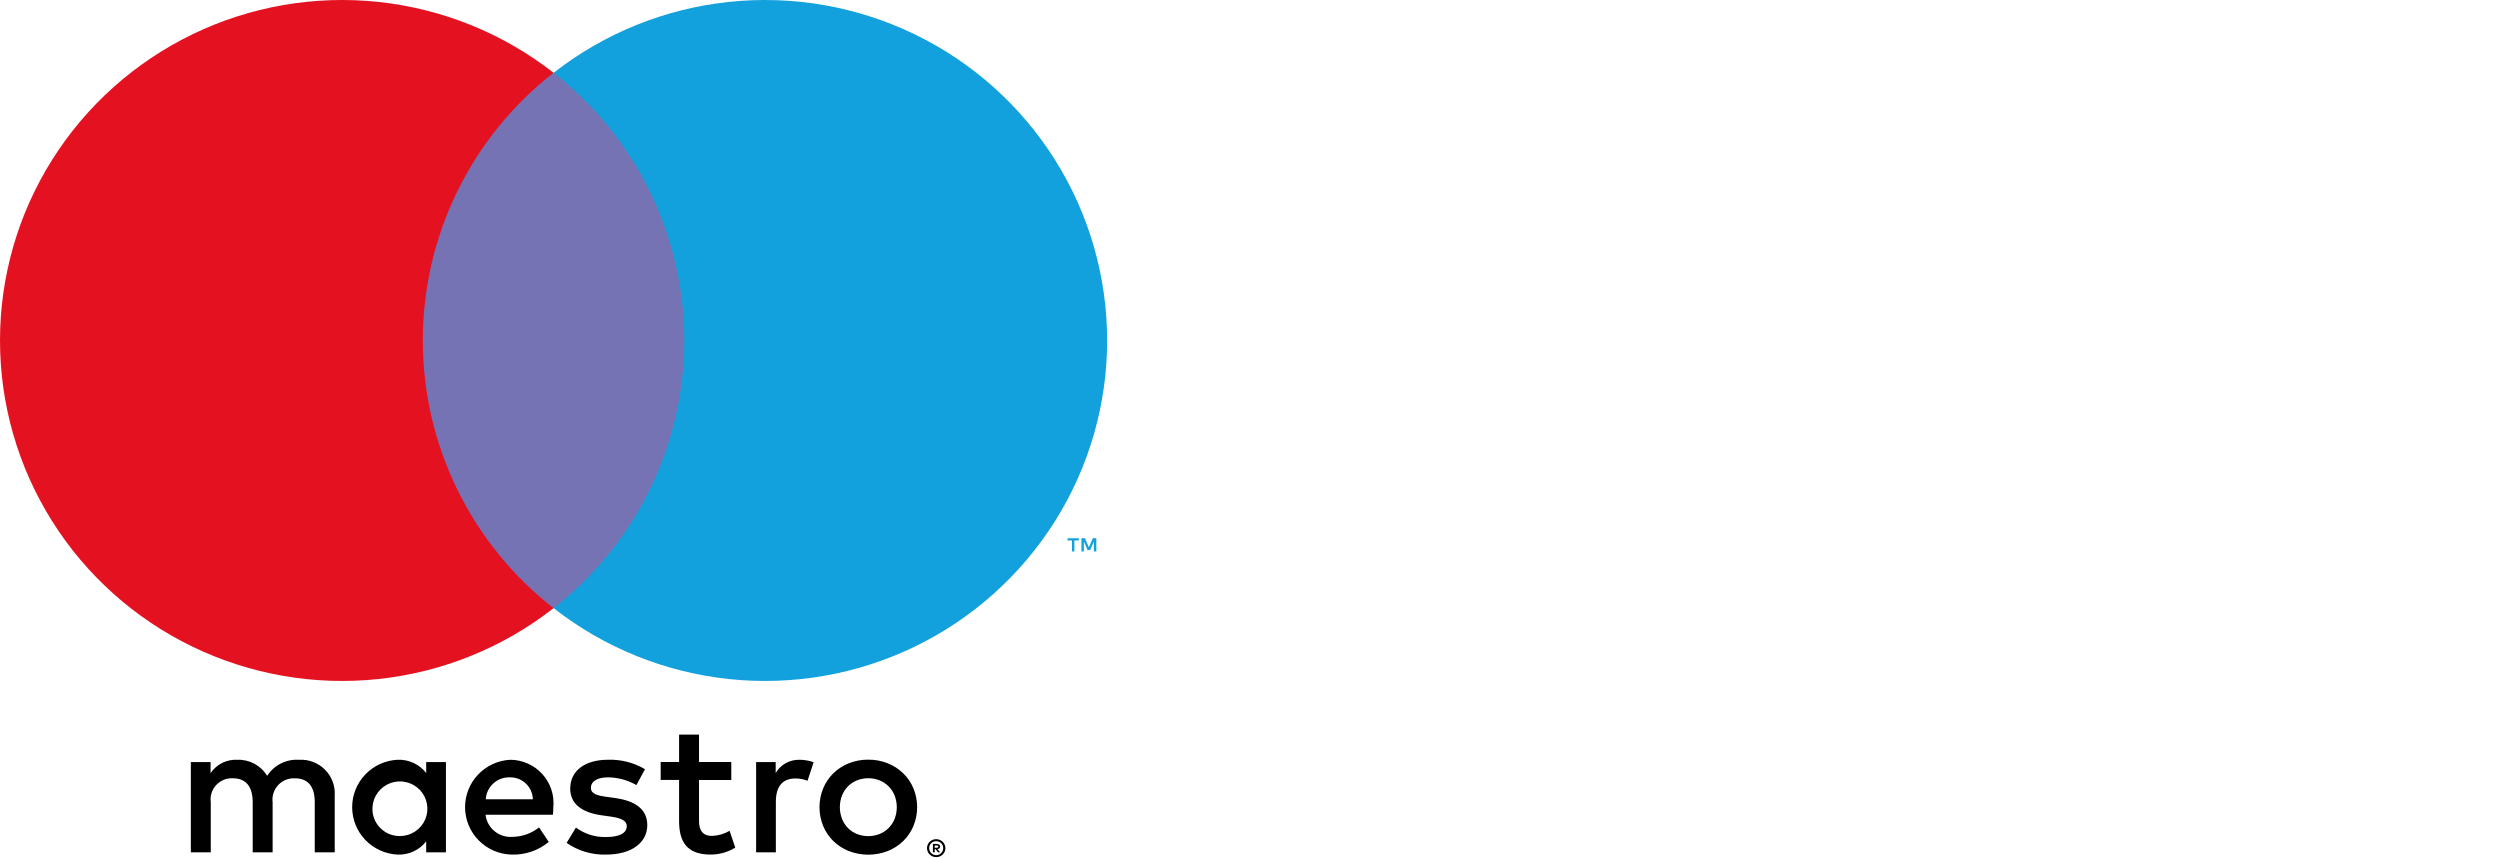
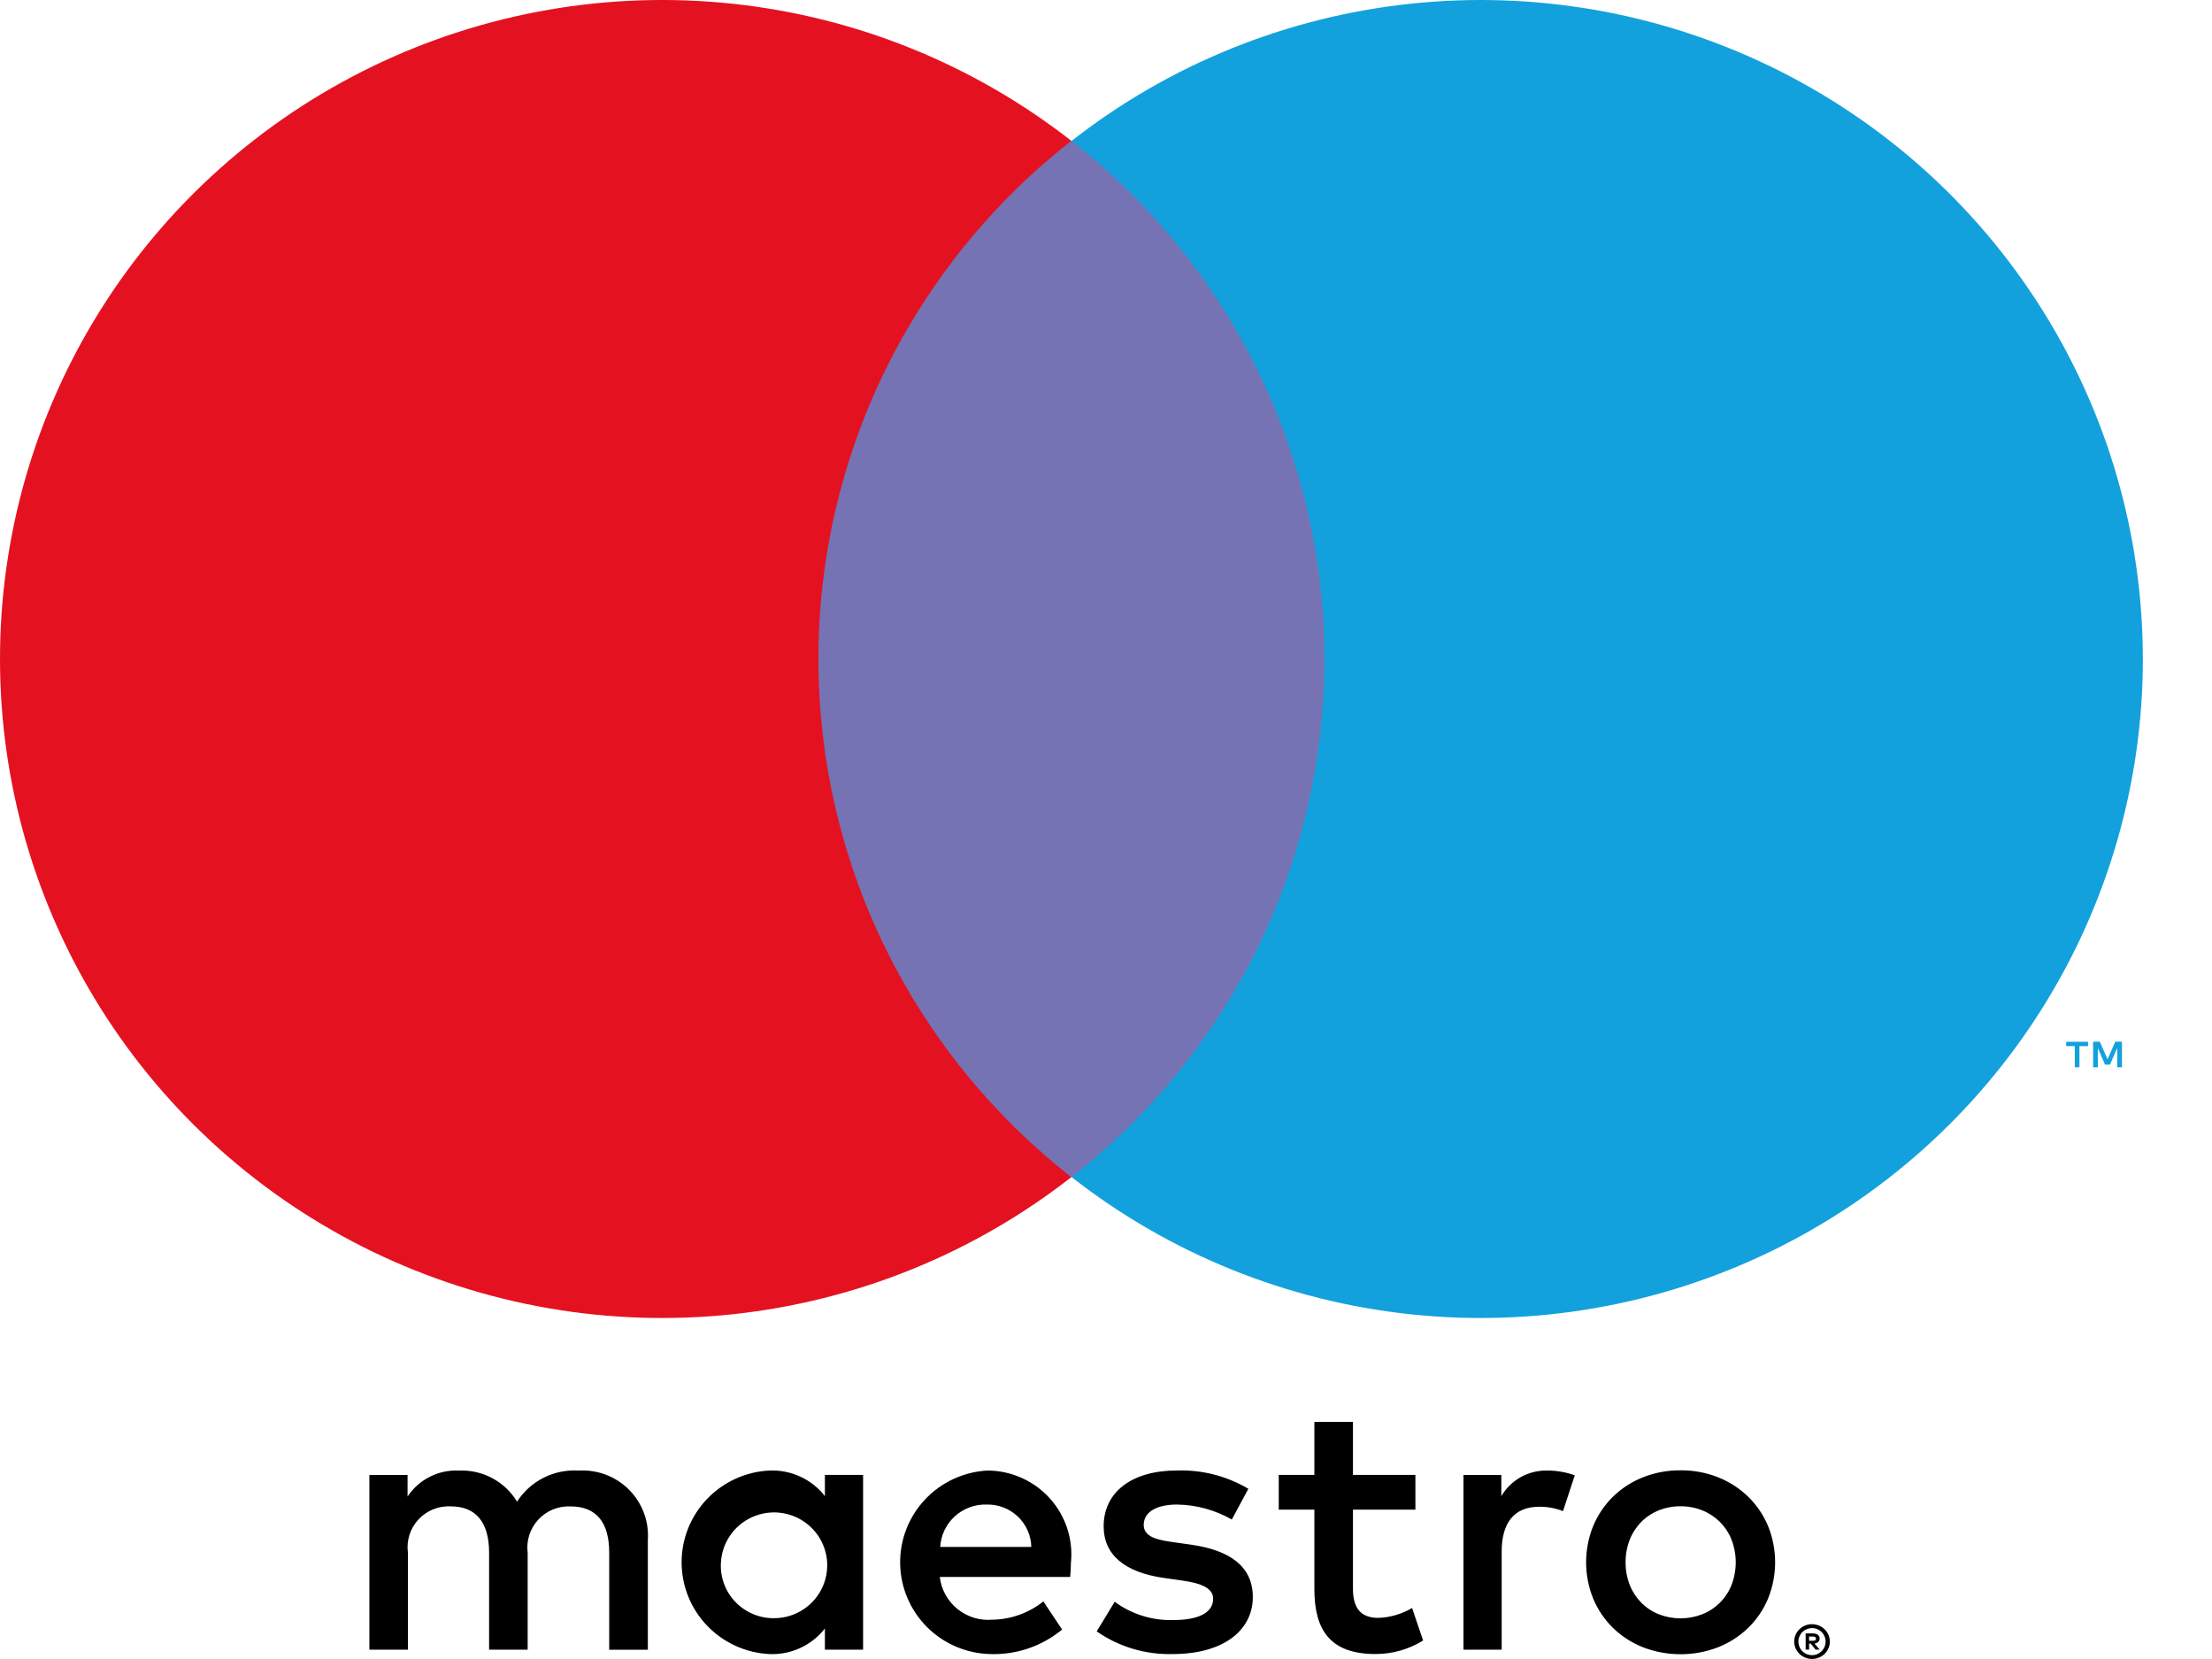
- <svg xmlns="http://www.w3.org/2000/svg" data-name="Layer 1" viewBox="0 0 140 48">
+ <svg xmlns="http://www.w3.org/2000/svg" data-name="Layer 1" viewBox="0 0 64 48">
  <defs>
    <clipPath id="a">
      <path fill="none" stroke-width="0" d="M0 0h140v48H0z" />
    </clipPath>
  </defs>
  <g clip-path="url(#a)">
    <path d="M18.744 47.73v-3.173a1.874 1.874 0 0 0-.114-.785 1.881 1.881 0 0 0-.429-.669 1.892 1.892 0 0 0-.668-.434 1.899 1.899 0 0 0-.788-.121 1.976 1.976 0 0 0-1.016.207 1.964 1.964 0 0 0-.769.692 1.863 1.863 0 0 0-.716-.679 1.873 1.873 0 0 0-.964-.22 1.687 1.687 0 0 0-.844.179 1.677 1.677 0 0 0-.644.572v-.624h-1.105v5.056h1.116v-2.803a1.178 1.178 0 0 1 .303-.964 1.189 1.189 0 0 1 .427-.295 1.193 1.193 0 0 1 .513-.085c.733 0 1.105.476 1.105 1.333v2.814h1.116v-2.803a1.19 1.19 0 0 1 .307-.96 1.198 1.198 0 0 1 .425-.295 1.205 1.205 0 0 1 .511-.088c.754 0 1.116.476 1.116 1.333v2.814l1.116-0Zm6.228-2.528v-2.528h-1.105v.613a1.927 1.927 0 0 0-.712-.564 1.936 1.936 0 0 0-.893-.176 2.676 2.676 0 0 0-1.804.822c-.473.494-.737 1.151-.737 1.833s.264 1.339.737 1.833a2.676 2.676 0 0 0 1.804.822 1.935 1.935 0 0 0 .893-.176 1.925 1.925 0 0 0 .712-.564v.613h1.105v-2.528Zm-4.113 0a1.527 1.527 0 0 1 .301-.825 1.537 1.537 0 0 1 .707-.525c.282-.103.588-.121.88-.053.292.068.558.22.765.437.207.217.345.489.398.783a1.524 1.524 0 0 1-.1.872 1.532 1.532 0 0 1-.565.674 1.543 1.543 0 0 1-.844.254 1.528 1.528 0 0 1-1.127-.473 1.517 1.517 0 0 1-.328-.529 1.511 1.511 0 0 1-.087-.616h-0Zm27.764-2.661a2.877 2.877 0 0 1 1.09.203c.323.128.618.319.867.56.246.24.44.526.573.842a2.796 2.796 0 0 1 0 2.112 2.56 2.56 0 0 1-.573.842 2.659 2.659 0 0 1-.867.559 3.023 3.023 0 0 1-2.18 0 2.63 2.63 0 0 1-.865-.559 2.582 2.582 0 0 1-.57-.842 2.799 2.799 0 0 1 0-2.112 2.587 2.587 0 0 1 .57-.842 2.632 2.632 0 0 1 .865-.56 2.876 2.876 0 0 1 1.09-.203Zm0 1.04a1.659 1.659 0 0 0-.631.119 1.495 1.495 0 0 0-.504.333 1.549 1.549 0 0 0-.334.512 1.831 1.831 0 0 0 0 1.315c.076.191.19.365.334.512a1.492 1.492 0 0 0 .504.333 1.736 1.736 0 0 0 1.262 0 1.524 1.524 0 0 0 .507-.333 1.533 1.533 0 0 0 .337-.512 1.831 1.831 0 0 0 0-1.315 1.535 1.535 0 0 0-.337-.512 1.525 1.525 0 0 0-.507-.333 1.657 1.657 0 0 0-.631-.119ZM30.987 45.202a2.414 2.414 0 0 0-.113-.993 2.421 2.421 0 0 0-.506-.864 2.437 2.437 0 0 0-.813-.587 2.446 2.446 0 0 0-.982-.211 2.675 2.675 0 0 0-1.809.838 2.65 2.65 0 0 0-.72 1.852 2.651 2.651 0 0 0 .771 1.832 2.676 2.676 0 0 0 1.832.788 3.097 3.097 0 0 0 2.083-.709l-.542-.814a2.428 2.428 0 0 1-1.477.529 1.415 1.415 0 0 1-1.012-.312 1.403 1.403 0 0 1-.508-.925h3.773c.011-.138.021-.275.021-.423h0Zm-3.784-.444a1.3 1.3 0 0 1 .424-.887 1.312 1.312 0 0 1 .926-.34 1.266 1.266 0 0 1 .898.349c.241.23.381.546.388.878h-2.636Zm8.438-.793a3.286 3.286 0 0 0-1.583-.434c-.606 0-.967.222-.967.592 0 .339.383.434.861.497l.521.074c1.105.159 1.775.624 1.775 1.513 0 .963-.85 1.65-2.317 1.65a3.677 3.677 0 0 1-2.2-.656l.521-.857a2.715 2.715 0 0 0 1.69.529c.754 0 1.158-.222 1.158-.614 0-.286-.287-.444-.893-.529l-.521-.074c-1.137-.159-1.754-.666-1.754-1.492 0-1.005.829-1.618 2.115-1.618a3.813 3.813 0 0 1 2.072.529l-.478.888Zm5.311-.286h-1.807v2.285c0 .508.181.846.733.846a2.049 2.049 0 0 0 .978-.286l.319.941a2.606 2.606 0 0 1-1.382.391c-1.307 0-1.764-.698-1.764-1.872v-2.306h-1.031v-1.005h1.031l-0-1.534h1.116l0 1.534h1.807l-0 1.005Zm3.825-1.132c.268.001.534.048.786.138l-.34 1.037a1.808 1.808 0 0 0-.691-.127c-.723 0-1.084.466-1.084 1.301v2.835h-1.105v-5.056h1.095v.613a1.495 1.495 0 0 1 .567-.553 1.504 1.504 0 0 1 .772-.187h0Zm7.652 4.447a.519.519 0 0 1 .364.147.505.505 0 0 1 .11.16.491.491 0 0 1 0 .39.51.51 0 0 1-.11.16.529.529 0 0 1-.164.108.5.5 0 0 1-.2.04.517.517 0 0 1-.285-.083.514.514 0 0 1-.192-.226.495.495 0 0 1 0-.39.507.507 0 0 1 .274-.268.523.523 0 0 1 .204-.04h0Zm0 .895a.377.377 0 0 0 .152-.031.402.402 0 0 0 .124-.084.392.392 0 0 0 .108-.352.391.391 0 0 0-.08-.172.394.394 0 0 0-.152-.114.38.38 0 0 0-.152-.03.399.399 0 0 0-.281.113.393.393 0 0 0-.115.278c0 .104.041.204.115.278a.398.398 0 0 0 .281.115h0Zm.03-.628a.214.214 0 0 1 .139.04.133.133 0 0 1 .049.109.126.126 0 0 1-.039.096.185.185 0 0 1-.111.046l.154.176h-.12l-.142-.175h-.046v.175h-.1v-.468h.217Zm-.117.088v.124h.115a.114.114 0 0 0 .063-.015.053.053 0 0 0 .023-.047.052.052 0 0 0-.023-.046.115.115 0 0 0-.063-.015h-.115Z" />
    <path fill="#7573b4" d="M39.377 4.076H22.614v29.98H39.377V4.076Z" />
    <path fill="#e41221" d="M23.68 19.067a18.957 18.957 0 0 1 1.923-8.335 19.051 19.051 0 0 1 5.395-6.656C28.171 1.866 24.777.491 21.203.109A19.238 19.238 0 0 0 10.785 1.917C7.552 3.481 4.826 5.918 2.918 8.951 1.011 11.984 0 15.489 0 19.067s1.011 7.083 2.918 10.116c1.907 3.033 4.633 5.47 7.867 7.034a19.238 19.238 0 0 0 10.418 1.808c3.574-.382 6.968-1.757 9.795-3.968a19.05 19.05 0 0 1-5.395-6.656 18.958 18.958 0 0 1-1.923-8.334Z" />
    <path fill="#12a1dc" d="M60.165 30.881v-.614h.249v-.125h-.633v.125h.249v.614h.136Zm1.23 0v-.741h-.194l-.223.509-.223-.509H60.56v.741h.137v-.559l.209.482h.142l.209-.483v.56h.137Zm.605-11.815a19 19 0 0 1-2.918 10.116c-1.907 3.033-4.633 5.47-7.866 7.034a19.237 19.237 0 0 1-10.417 1.809c-3.574-.382-6.968-1.757-9.794-3.968a19.087 19.087 0 0 0 5.391-6.657c1.268-2.597 1.926-5.446 1.926-8.333s-.659-5.736-1.926-8.333a19.087 19.087 0 0 0-5.391-6.657C33.83 1.865 37.224.491 40.798.109a19.238 19.238 0 0 1 10.417 1.809c3.233 1.564 5.959 4.001 7.866 7.034a19 19 0 0 1 2.918 10.116Z" />
  </g>
</svg>
